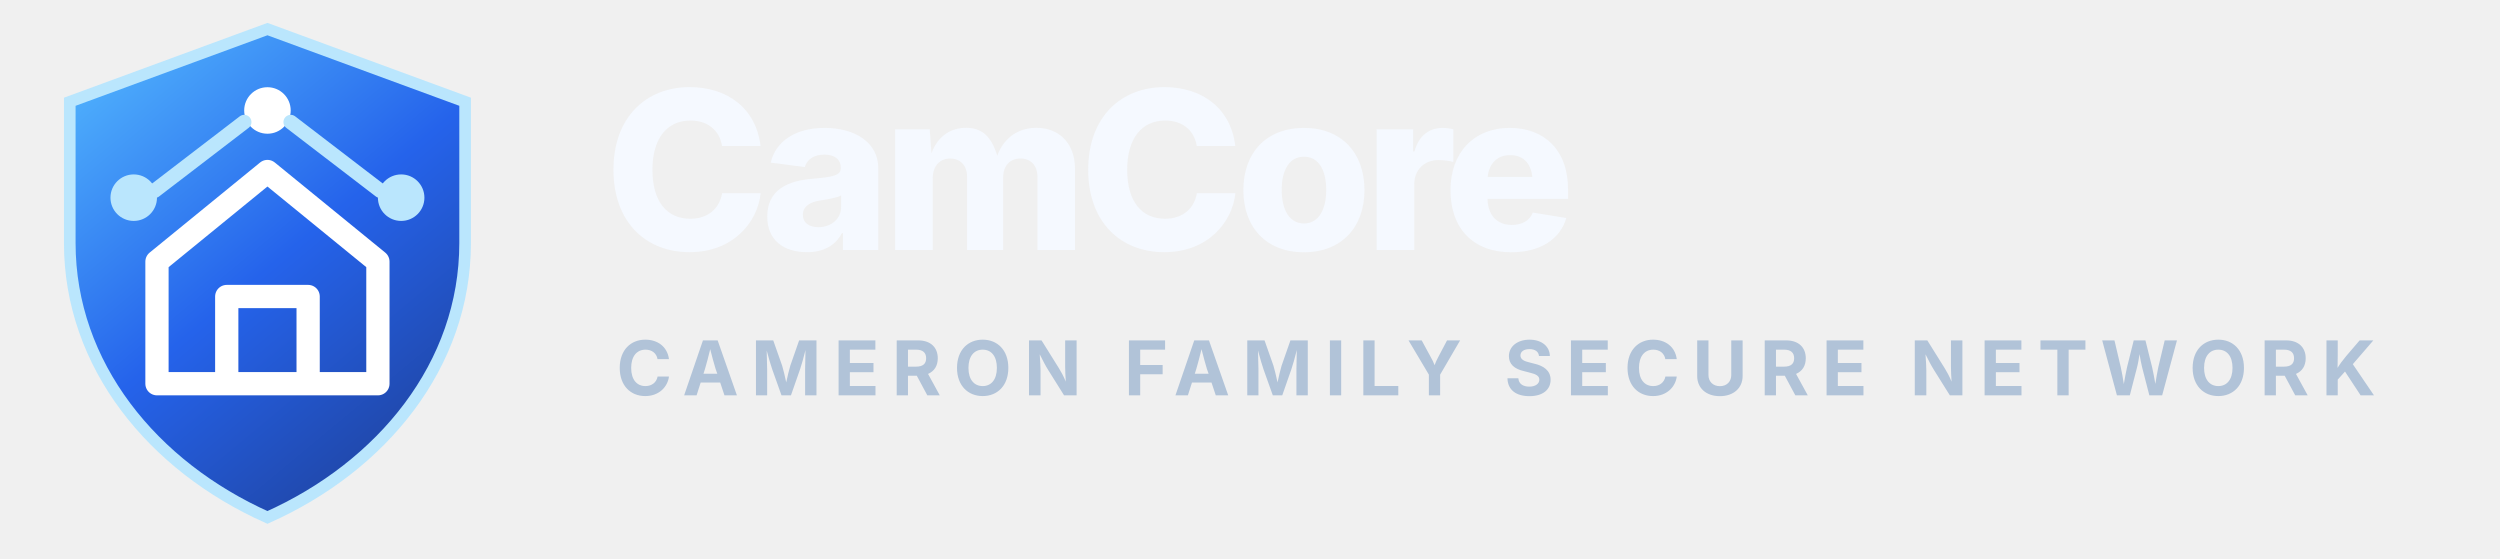
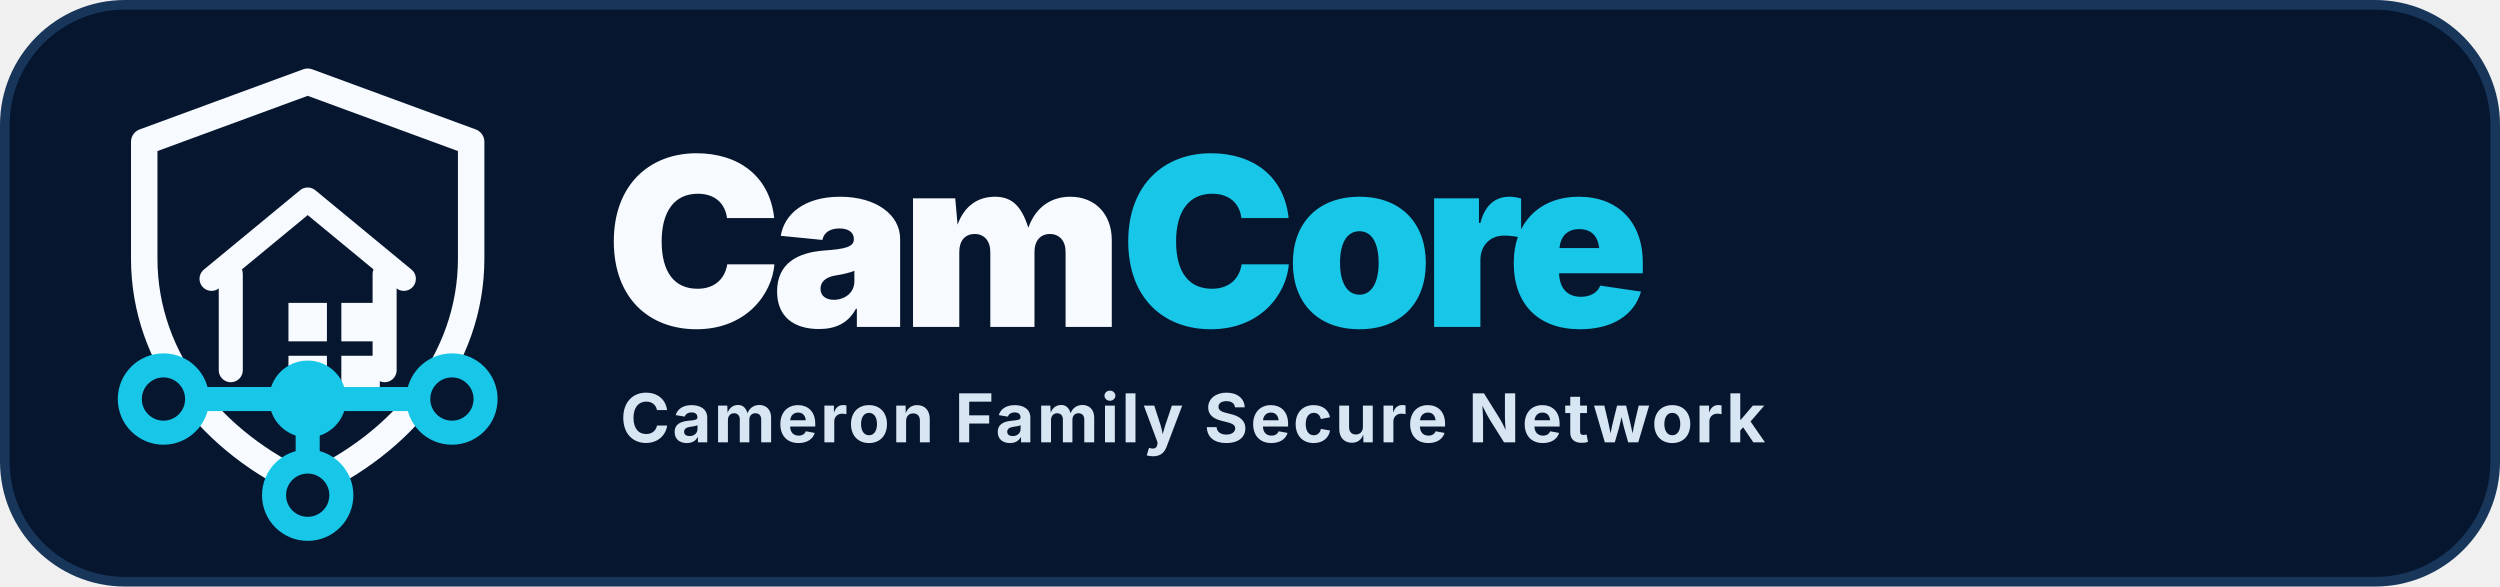
- <svg xmlns="http://www.w3.org/2000/svg" viewBox="0 0 430 96" role="img" aria-labelledby="title desc">
-   <defs>
-     <linearGradient id="shield" x1="7" y1="5" x2="76" y2="88" gradientUnits="userSpaceOnUse">
-       <stop stop-color="#54BAFF" />
-       <stop offset="0.48" stop-color="#2563EB" />
-       <stop offset="1" stop-color="#1E3A8A" />
-     </linearGradient>
-   </defs>
-   <g transform="translate(4 3)">
-     <path d="M42 2 76 14.5v24.3C76 59.8 61.7 77.2 42 86 22.3 77.2 8 59.8 8 38.8V14.5L42 2Z" fill="url(#shield)" stroke="#BAE6FD" stroke-width="2" />
-     <path d="m23 42 19-15.5L61 42v21H23V42Z" fill="none" stroke="#fff" stroke-linecap="round" stroke-linejoin="round" stroke-width="4" />
-     <path d="M35 63V48h14v15" fill="none" stroke="#fff" stroke-linejoin="round" stroke-width="4" />
-     <circle cx="19" cy="31" r="4" fill="#BAE6FD" />
-     <circle cx="65" cy="31" r="4" fill="#BAE6FD" />
-     <circle cx="42" cy="16" r="4" fill="#fff" />
-     <path d="M22.6 29.8 38 18M61.4 29.8 46 18" stroke="#BAE6FD" stroke-linecap="round" stroke-width="2.5" />
+ <svg xmlns="http://www.w3.org/2000/svg" viewBox="0 0 520 122" role="img" aria-labelledby="title desc">
+   <rect x="1" y="1" width="518" height="120" rx="25" fill="#07162f" stroke="#17365a" stroke-width="2" />
+   <g transform="translate(22 15)">
+     <path d="M42 2 76 14.5v24.3C76 59.8 61.7 77.2 42 86 22.3 77.2 8 59.8 8 38.8V14.5L42 2Z" fill="none" stroke="#F7FBFF" stroke-width="5.5" stroke-linejoin="round" />
+     <path d="m22 43 20-16.5L62 43" fill="none" stroke="#F7FBFF" stroke-width="5" stroke-linecap="round" stroke-linejoin="round" />
+     <path d="M26 42v20M58 42v20" fill="none" stroke="#F7FBFF" stroke-width="5" stroke-linecap="round" />
+     <path d="M38 48h8v8h-8zM49 48h8v8h-8zM38 59h8v8h-8zM49 59h8v8h-8z" fill="#F7FBFF" />
+     <path d="M12 68h60M42 68v20" fill="none" stroke="#18C7E8" stroke-width="5" stroke-linecap="round" />
+     <circle cx="12" cy="68" r="7" fill="#07162f" stroke="#18C7E8" stroke-width="5" />
+     <circle cx="72" cy="68" r="7" fill="#07162f" stroke="#18C7E8" stroke-width="5" />
+     <circle cx="42" cy="68" r="8" fill="#18C7E8" />
+     <circle cx="42" cy="88" r="7" fill="#07162f" stroke="#18C7E8" stroke-width="5" />
  </g>
-   <g fill="#F5F9FF" font-family="Inter,Segoe UI,Arial,sans-serif">
-     <text x="104" y="43" font-size="38" font-weight="800" letter-spacing="-1.4">CamCore</text>
-     <text x="106" y="68" fill="#B1C3D8" font-size="13" font-weight="700" letter-spacing="2.1">CAMERON FAMILY SECURE NETWORK</text>
+   <g font-family="Inter,Segoe UI,Arial,sans-serif">
+     <text x="126" y="68" font-size="49" font-weight="850" letter-spacing="-2.2" fill="#F7FBFF">Cam</text>
+     <text x="233" y="68" font-size="49" font-weight="850" letter-spacing="-2.2" fill="#18C7E8">Core</text>
+     <text x="129" y="92" font-size="14" font-weight="650" letter-spacing=".5" fill="#D8E5F2">Cameron Family Secure Network</text>
  </g>
</svg>
